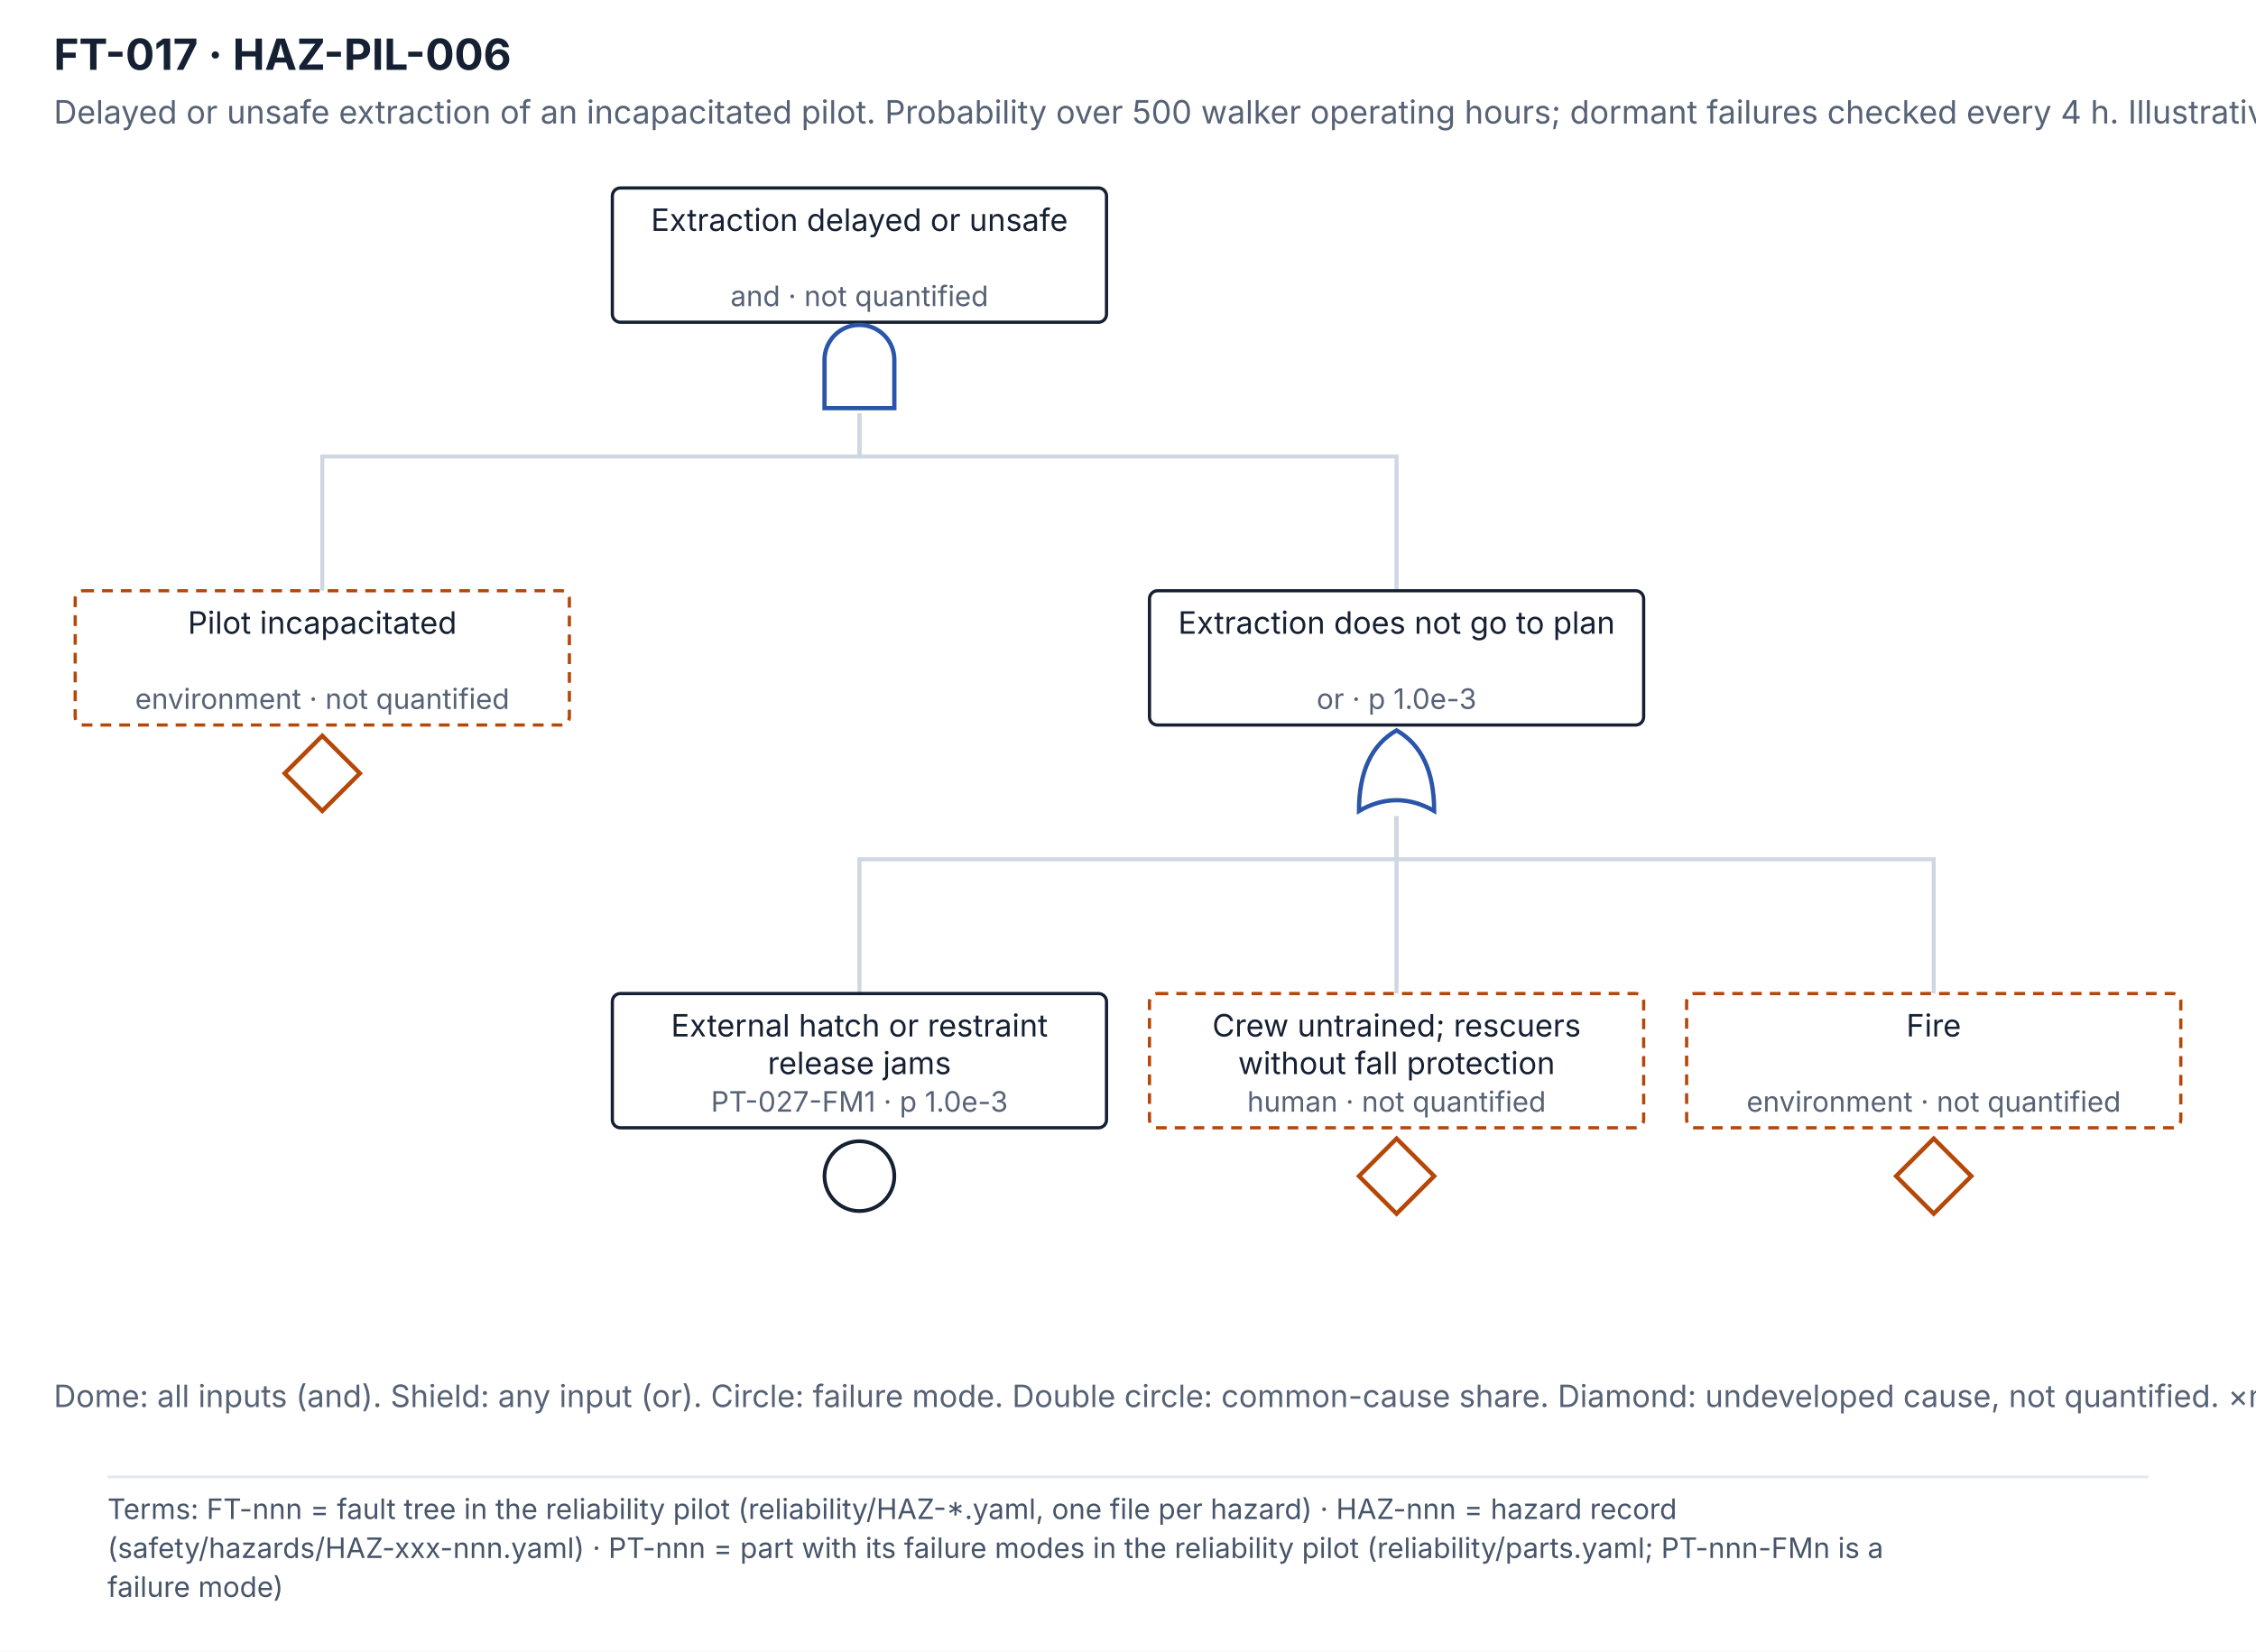
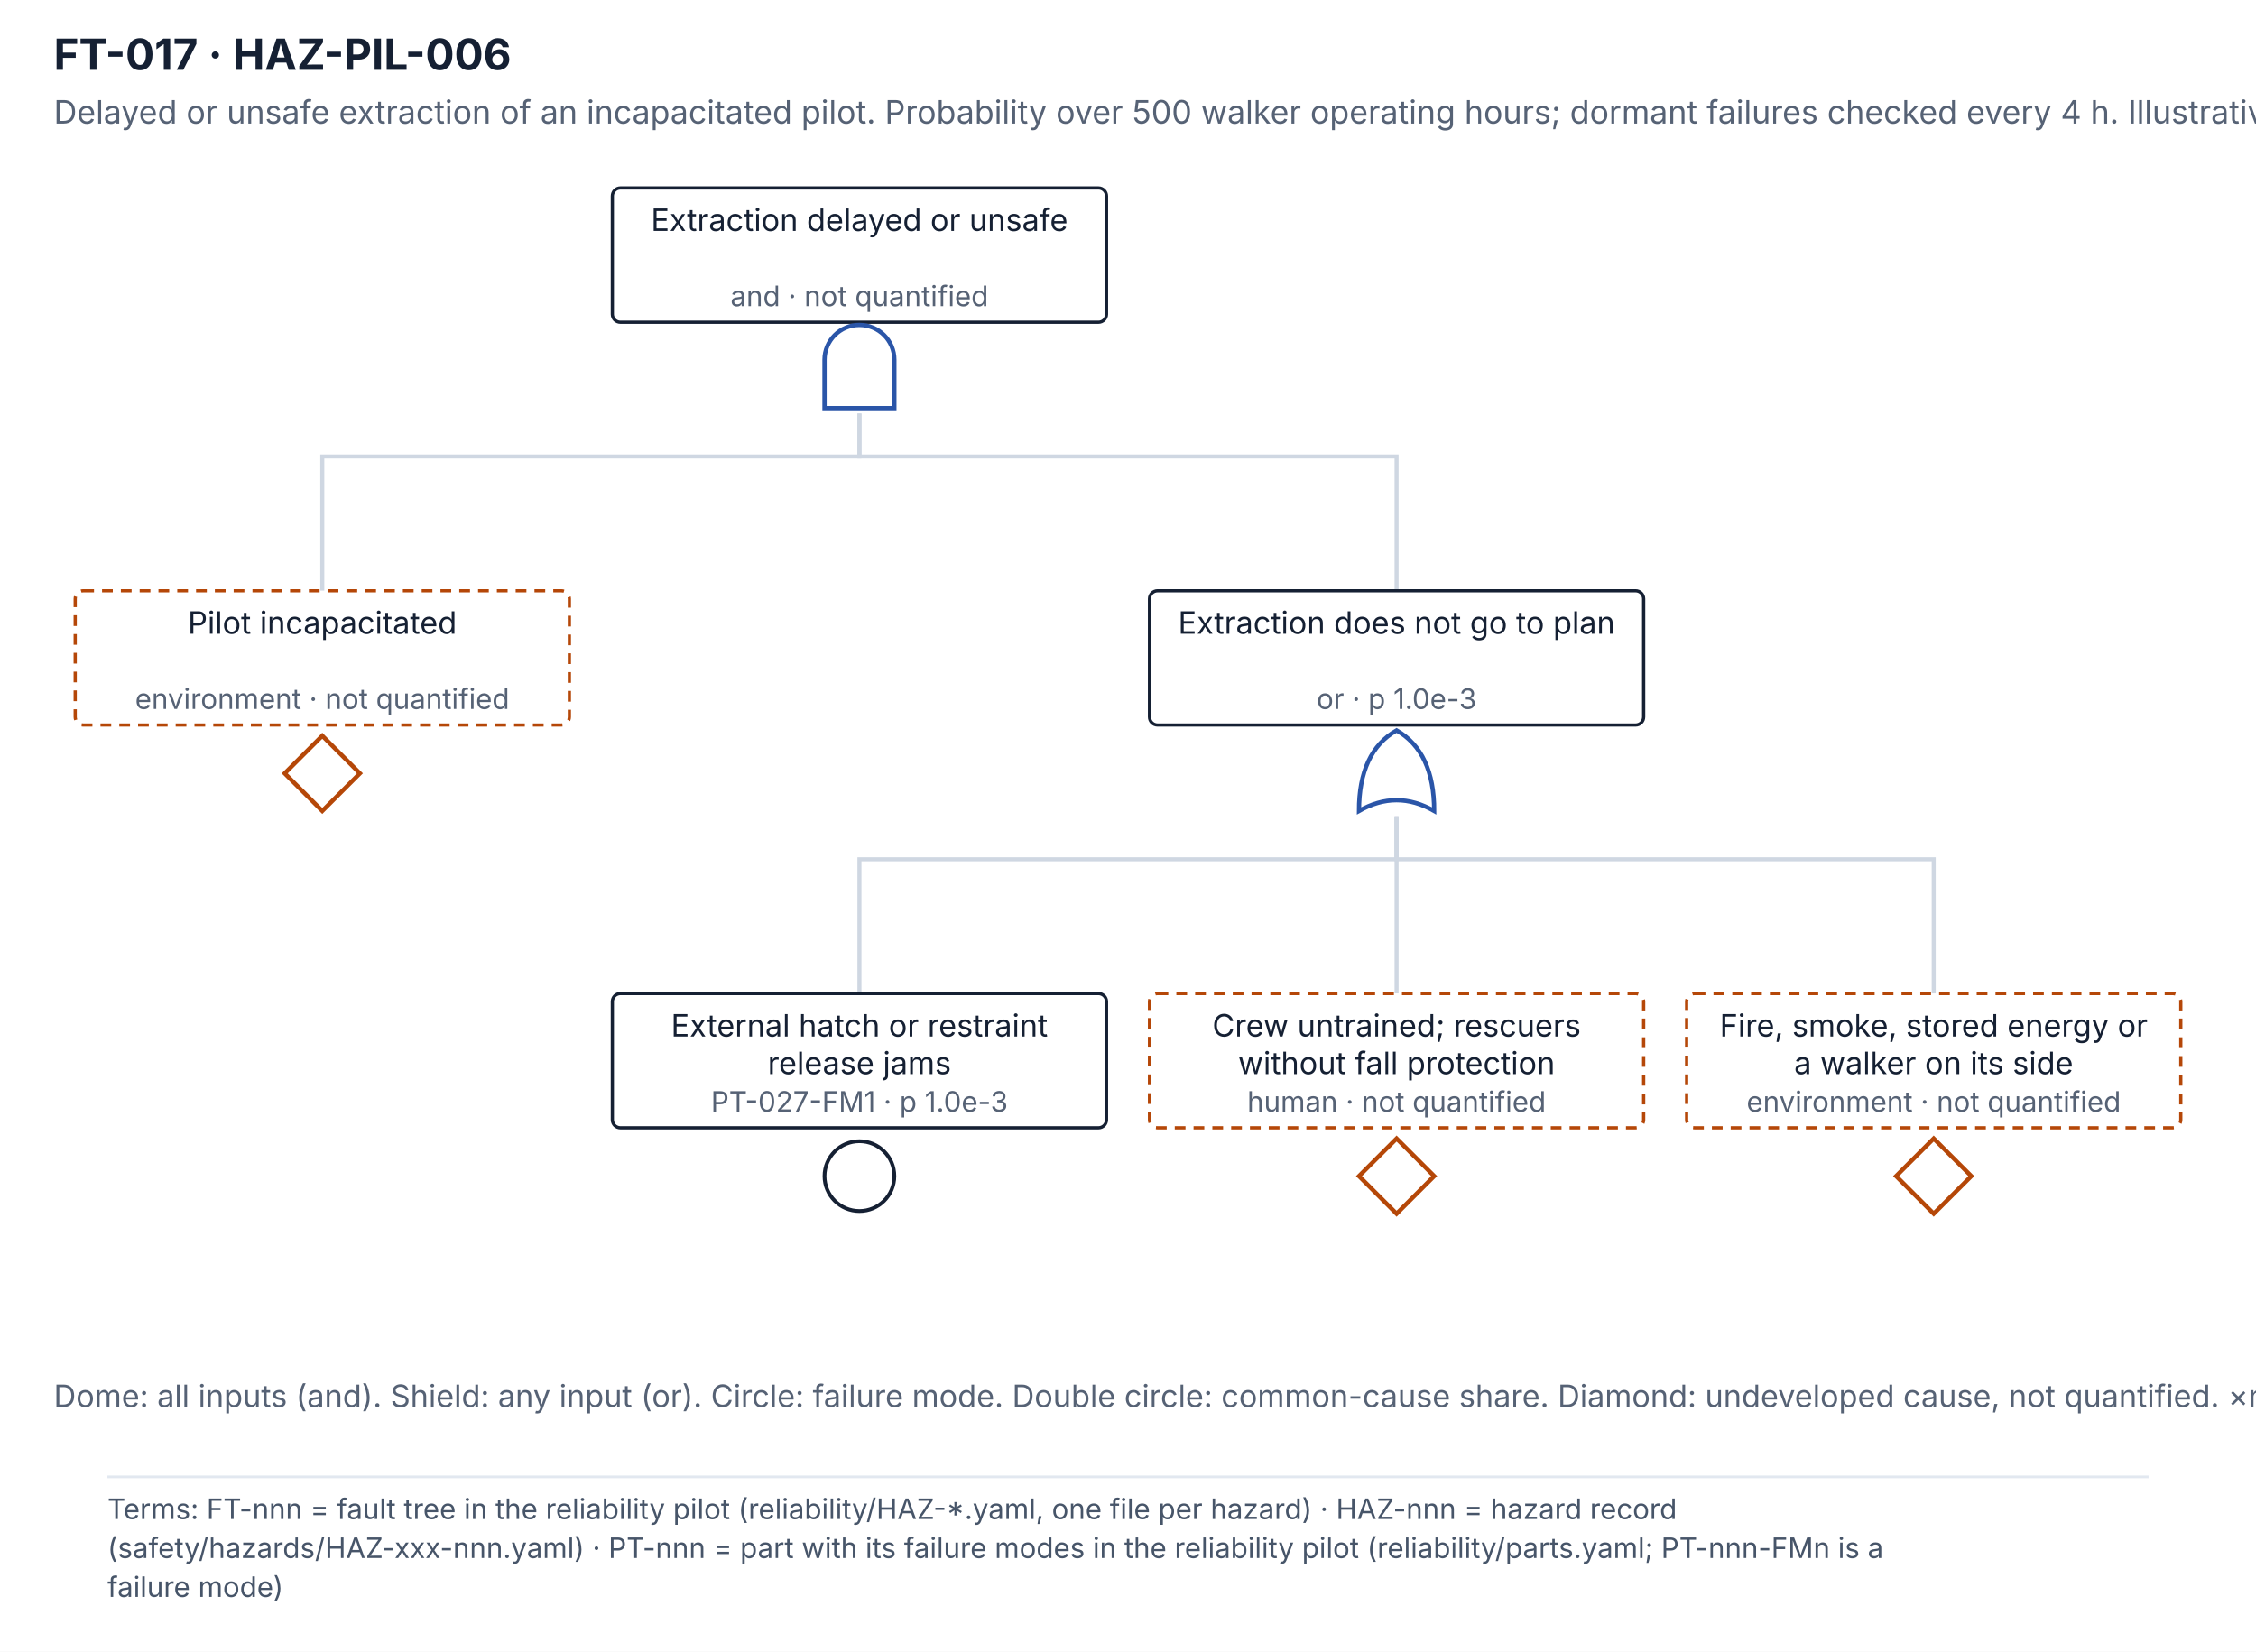
<svg xmlns="http://www.w3.org/2000/svg" viewBox="0 0 840 615.1" width="840" height="615.1" font-family="Inter, 'Segoe UI', Helvetica, Arial, sans-serif">
  <rect width="840" height="546" fill="#ffffff" />
  <text x="20" y="26" font-size="16" font-weight="700" fill="#152033">FT-017 · HAZ-PIL-006</text>
  <text x="20" y="46" font-size="12" fill="#566275">Delayed or unsafe extraction of an incapacitated pilot. Probability over 500 walker operating hours; dormant failures checked every 4 h. Illustrative: inputs assumed.</text>
  <path d="M320.0 154 V170 H120.0 V220" fill="none" stroke="#cfd7e2" stroke-width="1.5" />
  <path d="M320.0 154 V170 H520.0 V220" fill="none" stroke="#cfd7e2" stroke-width="1.5" />
  <path d="M520.0 304 V320 H320.0 V370" fill="none" stroke="#cfd7e2" stroke-width="1.5" />
  <path d="M520.0 304 V320 H520.0 V370" fill="none" stroke="#cfd7e2" stroke-width="1.5" />
  <path d="M520.0 304 V320 H720.0 V370" fill="none" stroke="#cfd7e2" stroke-width="1.5" />
  <rect x="28.0" y="220" width="184" height="50" rx="3" fill="#ffffff" stroke="#b54708" stroke-width="1.2" stroke-dasharray="4 3" />
  <text x="120.0" y="236" font-size="11.5" fill="#152033" text-anchor="middle">Pilot incapacitated</text>
  <text x="120.0" y="264" font-size="10.5" fill="#566275" text-anchor="middle">environment · not quantified</text>
  <path d="M120.0 274 L134.0 288 L120.0 302 L106.0 288 Z" fill="#ffffff" stroke="#b54708" stroke-width="1.6" />
  <rect x="228.0" y="370" width="184" height="50" rx="3" fill="#ffffff" stroke="#152033" stroke-width="1.2" />
  <text x="320.0" y="386" font-size="11.5" fill="#152033" text-anchor="middle">External hatch or restraint</text>
  <text x="320.0" y="400" font-size="11.5" fill="#152033" text-anchor="middle">release jams</text>
  <text x="320.0" y="414" font-size="10.5" fill="#566275" text-anchor="middle">PT-027-FM1 · p 1.0e-3</text>
  <circle cx="320.0" cy="438" r="13" fill="#ffffff" stroke="#152033" stroke-width="1.4" />
  <rect x="428.0" y="370" width="184" height="50" rx="3" fill="#ffffff" stroke="#b54708" stroke-width="1.2" stroke-dasharray="4 3" />
  <text x="520.0" y="386" font-size="11.5" fill="#152033" text-anchor="middle">Crew untrained; rescuers</text>
  <text x="520.0" y="400" font-size="11.5" fill="#152033" text-anchor="middle">without fall protection</text>
  <text x="520.0" y="414" font-size="10.5" fill="#566275" text-anchor="middle">human · not quantified</text>
  <path d="M520.0 424 L534.0 438 L520.0 452 L506.0 438 Z" fill="#ffffff" stroke="#b54708" stroke-width="1.6" />
  <rect x="628.0" y="370" width="184" height="50" rx="3" fill="#ffffff" stroke="#b54708" stroke-width="1.2" stroke-dasharray="4 3" />
-   <text x="720.0" y="386" font-size="11.5" fill="#152033" text-anchor="middle">Fire</text>
+   <text x="720.0" y="386" font-size="11.5" fill="#152033" text-anchor="middle">Fire, smoke, stored energy or</text>
+   <text x="720.0" y="400" font-size="11.5" fill="#152033" text-anchor="middle">a walker on its side</text>
  <text x="720.0" y="414" font-size="10.5" fill="#566275" text-anchor="middle">environment · not quantified</text>
  <path d="M720.0 424 L734.0 438 L720.0 452 L706.0 438 Z" fill="#ffffff" stroke="#b54708" stroke-width="1.6" />
  <rect x="428.0" y="220" width="184" height="50" rx="3" fill="#ffffff" stroke="#152033" stroke-width="1.2" />
  <text x="520.0" y="236" font-size="11.5" fill="#152033" text-anchor="middle">Extraction does not go to plan</text>
  <text x="520.0" y="264" font-size="10.5" fill="#566275" text-anchor="middle">or · p 1.0e-3</text>
  <path d="M506.0 302 Q506.0 280 520.0 272 Q534.0 280 534.0 302 Q520.0 294 506.0 302 Z" fill="#ffffff" stroke="#2a55a8" stroke-width="1.6" />
  <rect x="228.0" y="70" width="184" height="50" rx="3" fill="#ffffff" stroke="#152033" stroke-width="1.2" />
  <text x="320.0" y="86" font-size="11.5" fill="#152033" text-anchor="middle">Extraction delayed or unsafe</text>
  <text x="320.0" y="114" font-size="10.5" fill="#566275" text-anchor="middle">and · not quantified</text>
  <path d="M307.0 152 V134 A13 13 0 0 1 333.0 134 V152 Z" fill="#ffffff" stroke="#2a55a8" stroke-width="1.6" />
  <text x="20" y="524" font-size="11.5" fill="#566275">Dome: all inputs (and). Shield: any input (or). Circle: failure mode. Double circle: common-cause share. Diamond: undeveloped cause, not quantified. ×n: n identical copies.</text>
  <g class="terms" data-base-h="546">
    <rect x="0" y="546" width="840" height="69.1" fill="#FFFFFF" />
    <line x1="40" y1="550" x2="800" y2="550" stroke="#E2E8F0" stroke-width="1" />
    <text x="40" y="565.7" font-size="10.5" fill="#475569" font-family="Inter, 'Segoe UI', Helvetica, Arial, sans-serif">Terms: FT-nnn = fault tree in the reliability pilot (reliability/HAZ-*.yaml, one file per hazard) · HAZ-nnn = hazard record</text>
    <text x="40" y="580.2" font-size="10.5" fill="#475569" font-family="Inter, 'Segoe UI', Helvetica, Arial, sans-serif">(safety/hazards/HAZ-xxx-nnn.yaml) · PT-nnn = part with its failure modes in the reliability pilot (reliability/parts.yaml; PT-nnn-FMn is a</text>
    <text x="40" y="594.7" font-size="10.5" fill="#475569" font-family="Inter, 'Segoe UI', Helvetica, Arial, sans-serif">failure mode)</text>
  </g>
</svg>
